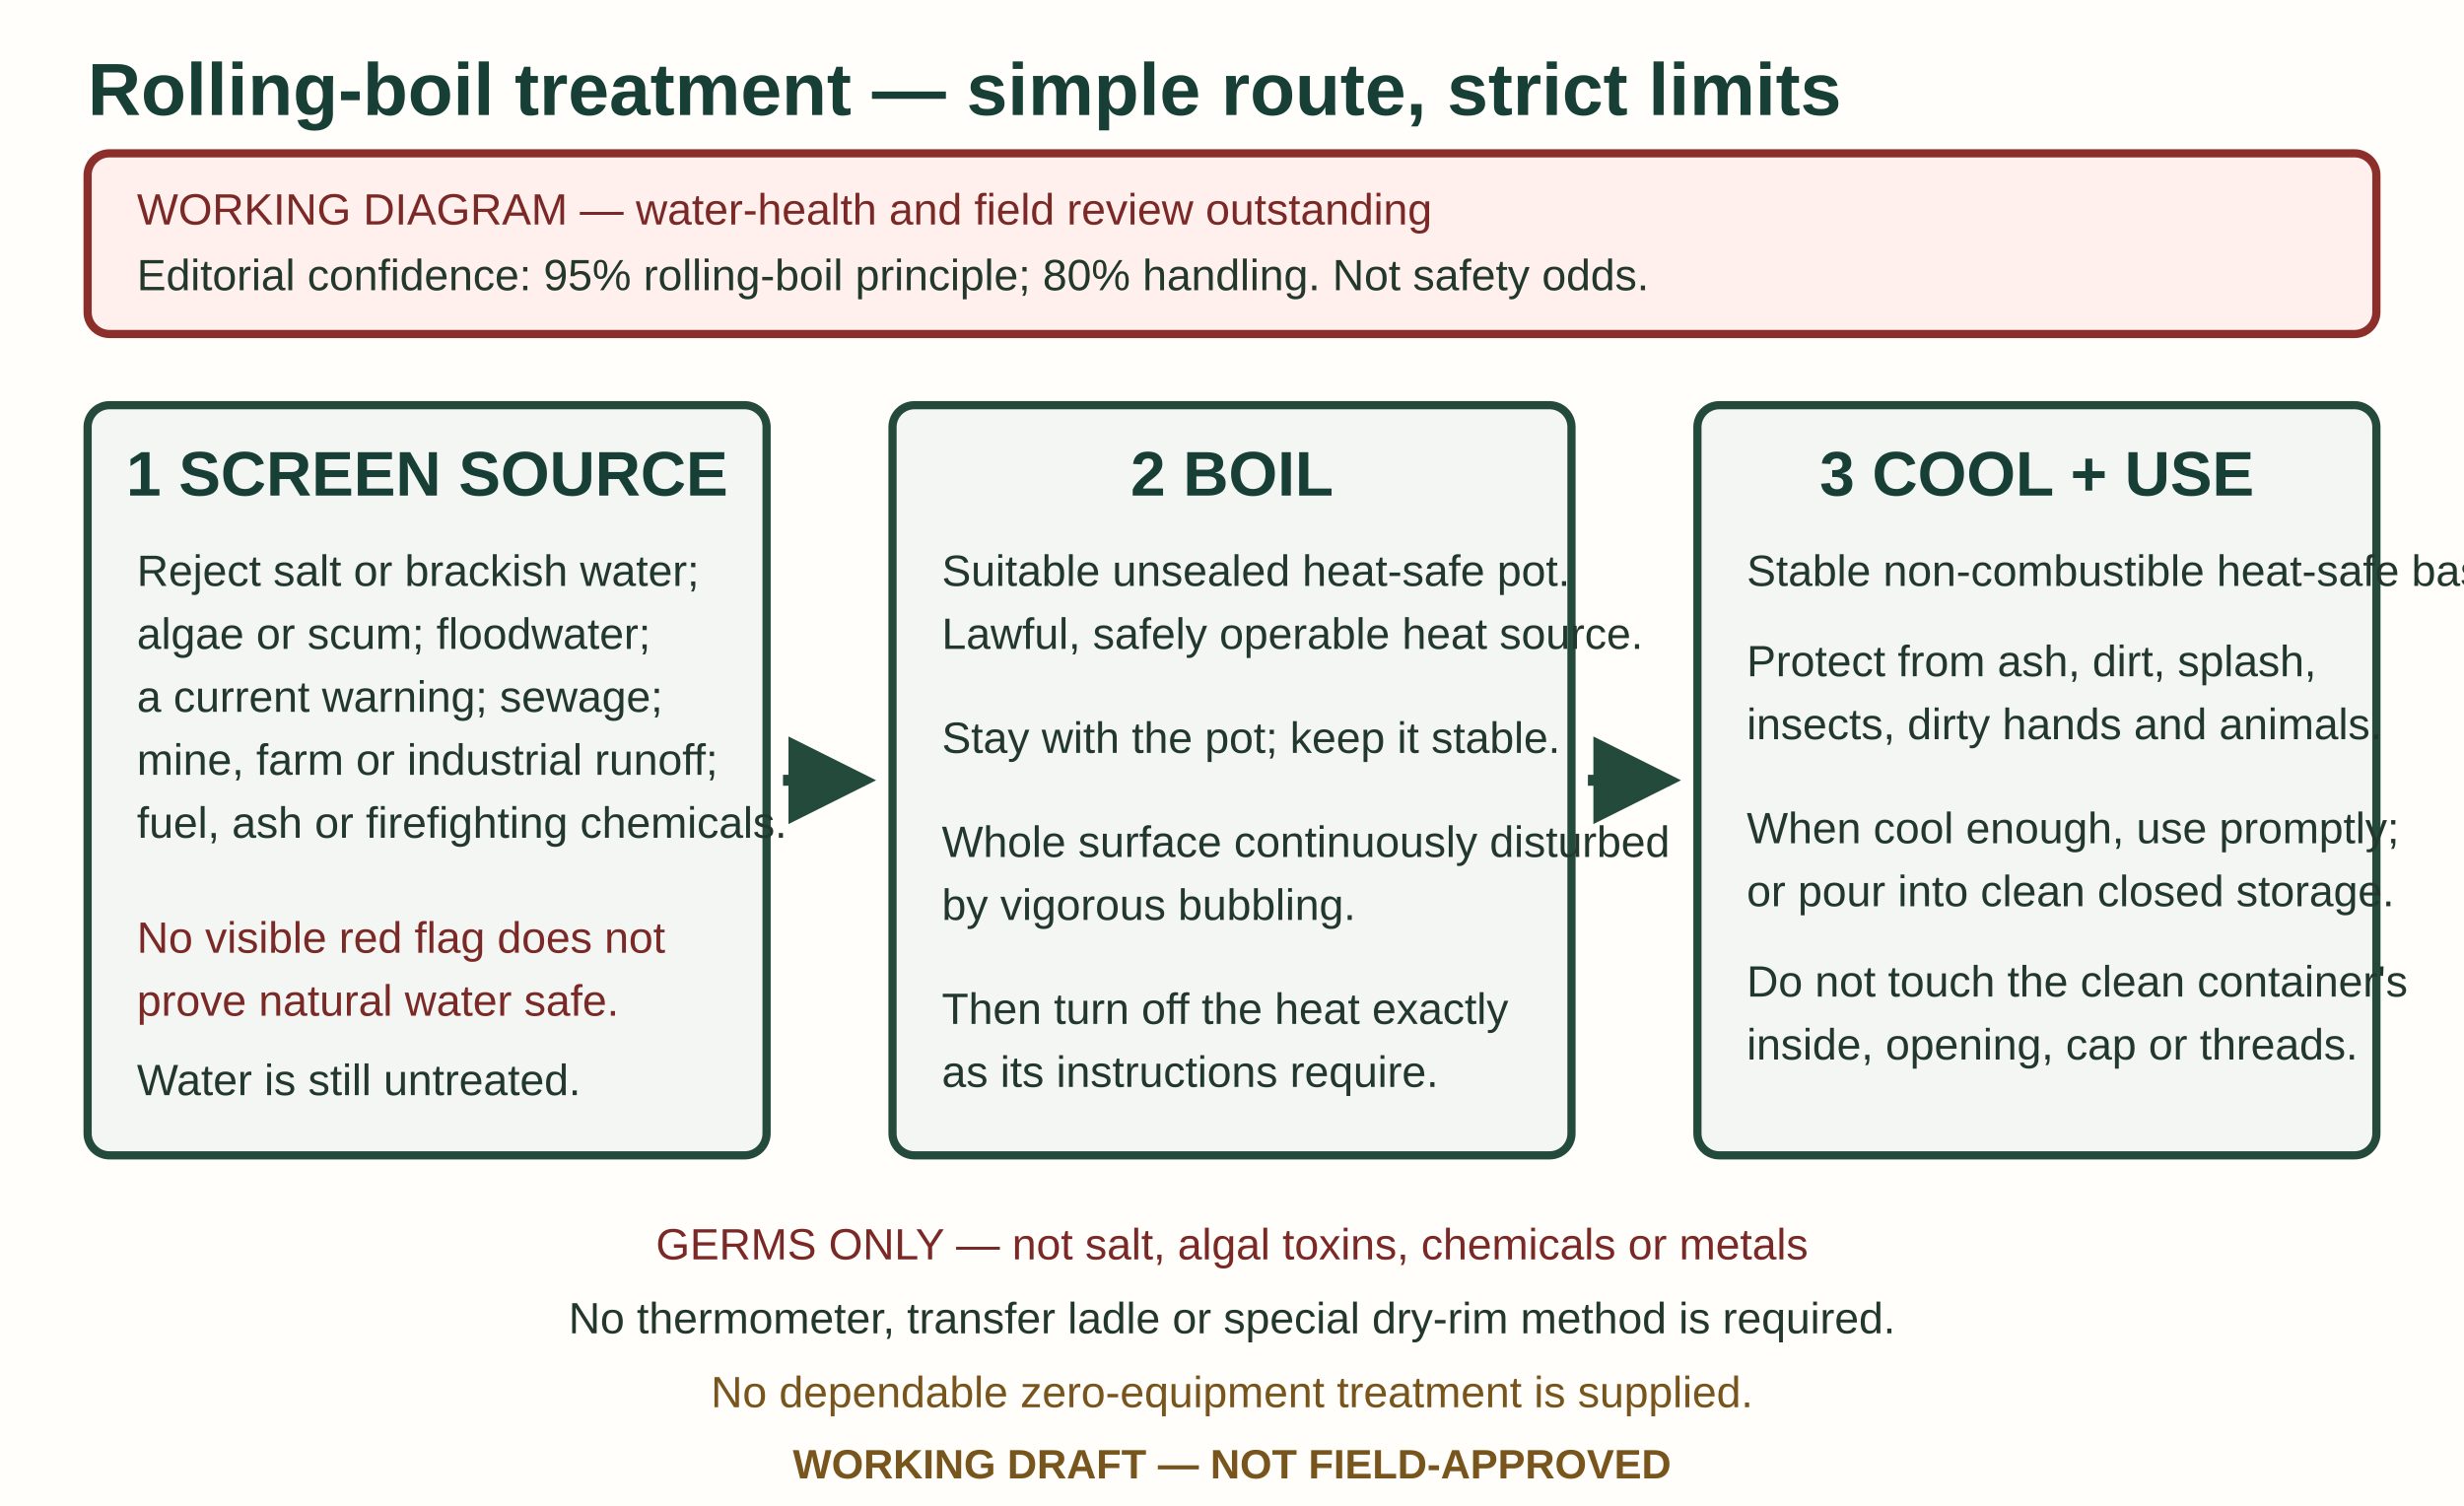
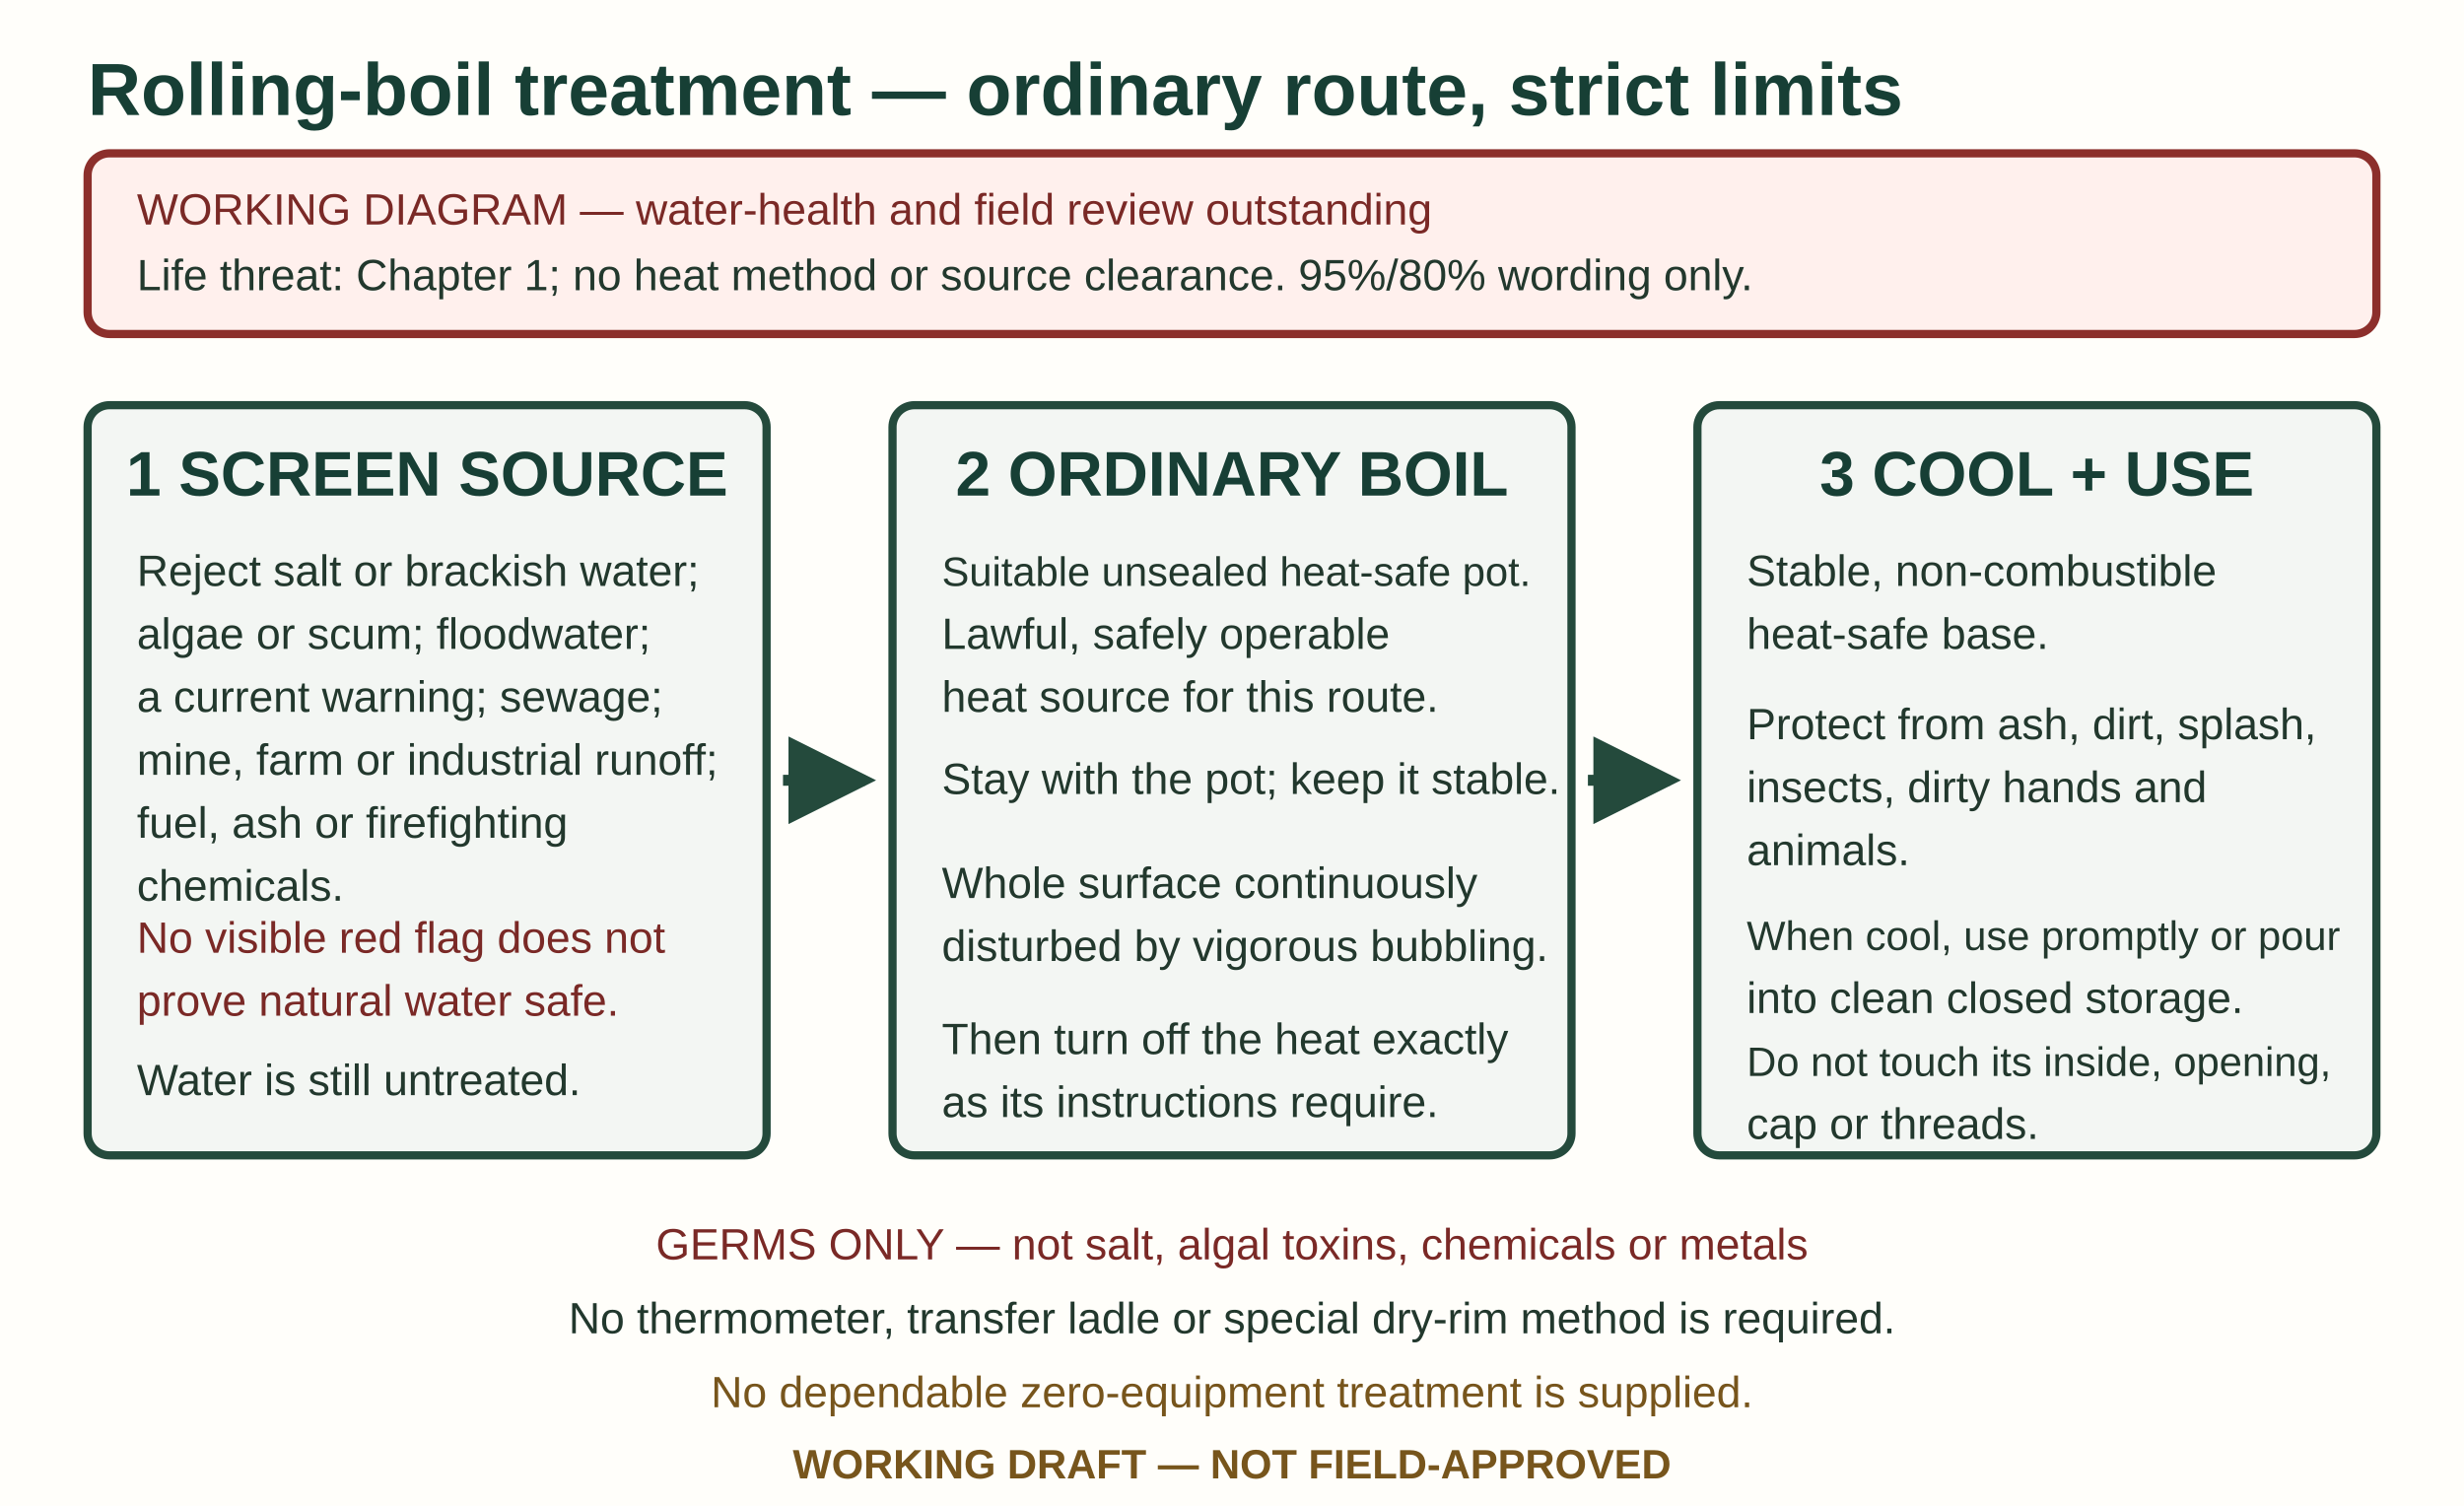
<svg xmlns="http://www.w3.org/2000/svg" width="900" height="550" viewBox="0 0 900 550" role="img" aria-labelledby="title desc">
  <defs>
    <marker id="arrow" markerWidth="9" markerHeight="9" refX="7" refY="4" orient="auto">
      <path d="M0 0 L8 4 L0 8" fill="#244a3c" />
    </marker>
    <style>.bg{fill:#fffefa}.box{fill:#f3f6f3;stroke:#244a3c;stroke-width:3}.warn{fill:#fff0ed;stroke:#8c2f2b;stroke-width:3}.title{font:700 27px Arial,sans-serif;fill:#173f35}.head{font:700 23px Arial,sans-serif;fill:#173f35}.body{font:16px Arial,sans-serif;fill:#22382d}.red{fill:#7a2926}.amber{fill:#77551c}.path{stroke:#244a3c;stroke-width:4;marker-end:url(#arrow)}</style>
  </defs>
  <rect class="bg" width="900" height="550" />
-   <text class="title" x="32" y="42">Rolling-boil treatment — simple route, strict limits</text>
+   <text class="title" x="32" y="42">Rolling-boil treatment — ordinary route, strict limits</text>
  <rect class="warn" x="32" y="56" width="836" height="66" rx="8" />
  <text class="body red" x="50" y="82" font-weight="700">WORKING DIAGRAM — water-health and field review outstanding</text>
-   <text class="body" x="50" y="106">Editorial confidence: 95% rolling-boil principle; 80% handling. Not safety odds.</text>
+   <text class="body" x="50" y="106">Life threat: Chapter 1; no heat method or source clearance. 95%/80% wording only.</text>
  <rect class="box" x="32" y="148" width="248" height="274" rx="8" />
  <text class="head" x="156" y="181" text-anchor="middle">1  SCREEN SOURCE</text>
  <text class="body" x="50" y="214">Reject salt or brackish water;</text>
  <text class="body" x="50" y="237">algae or scum; floodwater;</text>
  <text class="body" x="50" y="260">a current warning; sewage;</text>
  <text class="body" x="50" y="283">mine, farm or industrial runoff;</text>
-   <text class="body" x="50" y="306">fuel, ash or firefighting chemicals.</text>
+   <text class="body" x="50" y="306">fuel, ash or firefighting</text>
+   <text class="body" x="50" y="329">chemicals.</text>
  <text class="body red" x="50" y="348">No visible red flag does not</text>
  <text class="body red" x="50" y="371">prove natural water safe.</text>
  <text class="body" x="50" y="400">Water is still untreated.</text>
  <line class="path" x1="286" y1="285" x2="316" y2="285" />
  <rect class="box" x="326" y="148" width="248" height="274" rx="8" />
-   <text class="head" x="450" y="181" text-anchor="middle">2  BOIL</text>
-   <text class="body" x="344" y="214">Suitable unsealed heat-safe pot.</text>
-   <text class="body" x="344" y="237">Lawful, safely operable heat source.</text>
-   <text class="body" x="344" y="275">Stay with the pot; keep it stable.</text>
-   <text class="body" x="344" y="313">Whole surface continuously disturbed</text>
-   <text class="body" x="344" y="336">by vigorous bubbling.</text>
-   <text class="body" x="344" y="374">Then turn off the heat exactly</text>
-   <text class="body" x="344" y="397">as its instructions require.</text>
+   <text class="head" x="450" y="181" text-anchor="middle">2  ORDINARY BOIL</text>
+   <text class="body" style="font-size:15px" x="344" y="214">Suitable unsealed heat-safe pot.</text>
+   <text class="body" x="344" y="237">Lawful, safely operable</text>
+   <text class="body" x="344" y="260">heat source for this route.</text>
+   <text class="body" x="344" y="290">Stay with the pot; keep it stable.</text>
+   <text class="body" x="344" y="328">Whole surface continuously</text>
+   <text class="body" x="344" y="351">disturbed by vigorous bubbling.</text>
+   <text class="body" x="344" y="385">Then turn off the heat exactly</text>
+   <text class="body" x="344" y="408">as its instructions require.</text>
  <line class="path" x1="580" y1="285" x2="610" y2="285" />
  <rect class="box" x="620" y="148" width="248" height="274" rx="8" />
  <text class="head" x="744" y="181" text-anchor="middle">3  COOL + USE</text>
-   <text class="body" x="638" y="214">Stable non-combustible heat-safe base.</text>
-   <text class="body" x="638" y="247">Protect from ash, dirt, splash,</text>
-   <text class="body" x="638" y="270">insects, dirty hands and animals.</text>
-   <text class="body" x="638" y="308">When cool enough, use promptly;</text>
-   <text class="body" x="638" y="331">or pour into clean closed storage.</text>
-   <text class="body" x="638" y="364">Do not touch the clean container's</text>
-   <text class="body" x="638" y="387">inside, opening, cap or threads.</text>
+   <text class="body" x="638" y="214">Stable, non-combustible</text>
+   <text class="body" x="638" y="237">heat-safe base.</text>
+   <text class="body" x="638" y="270">Protect from ash, dirt, splash,</text>
+   <text class="body" x="638" y="293">insects, dirty hands and</text>
+   <text class="body" x="638" y="316">animals.</text>
+   <text class="body" style="font-size:15px" x="638" y="347">When cool, use promptly or pour</text>
+   <text class="body" x="638" y="370">into clean closed storage.</text>
+   <text class="body" style="font-size:15px" x="638" y="393">Do not touch its inside, opening,</text>
+   <text class="body" x="638" y="416">cap or threads.</text>
  <text class="body red" x="450" y="460" text-anchor="middle" font-weight="700">GERMS ONLY — not salt, algal toxins, chemicals or metals</text>
  <text class="body" x="450" y="487" text-anchor="middle">No thermometer, transfer ladle or special dry-rim method is required.</text>
  <text class="body amber" x="450" y="514" text-anchor="middle">No dependable zero-equipment treatment is supplied.</text>
  <text x="450" y="540" text-anchor="middle" font-family="Arial,sans-serif" font-size="15" font-weight="700" fill="#77551c">WORKING DRAFT — NOT FIELD-APPROVED</text>
</svg>
